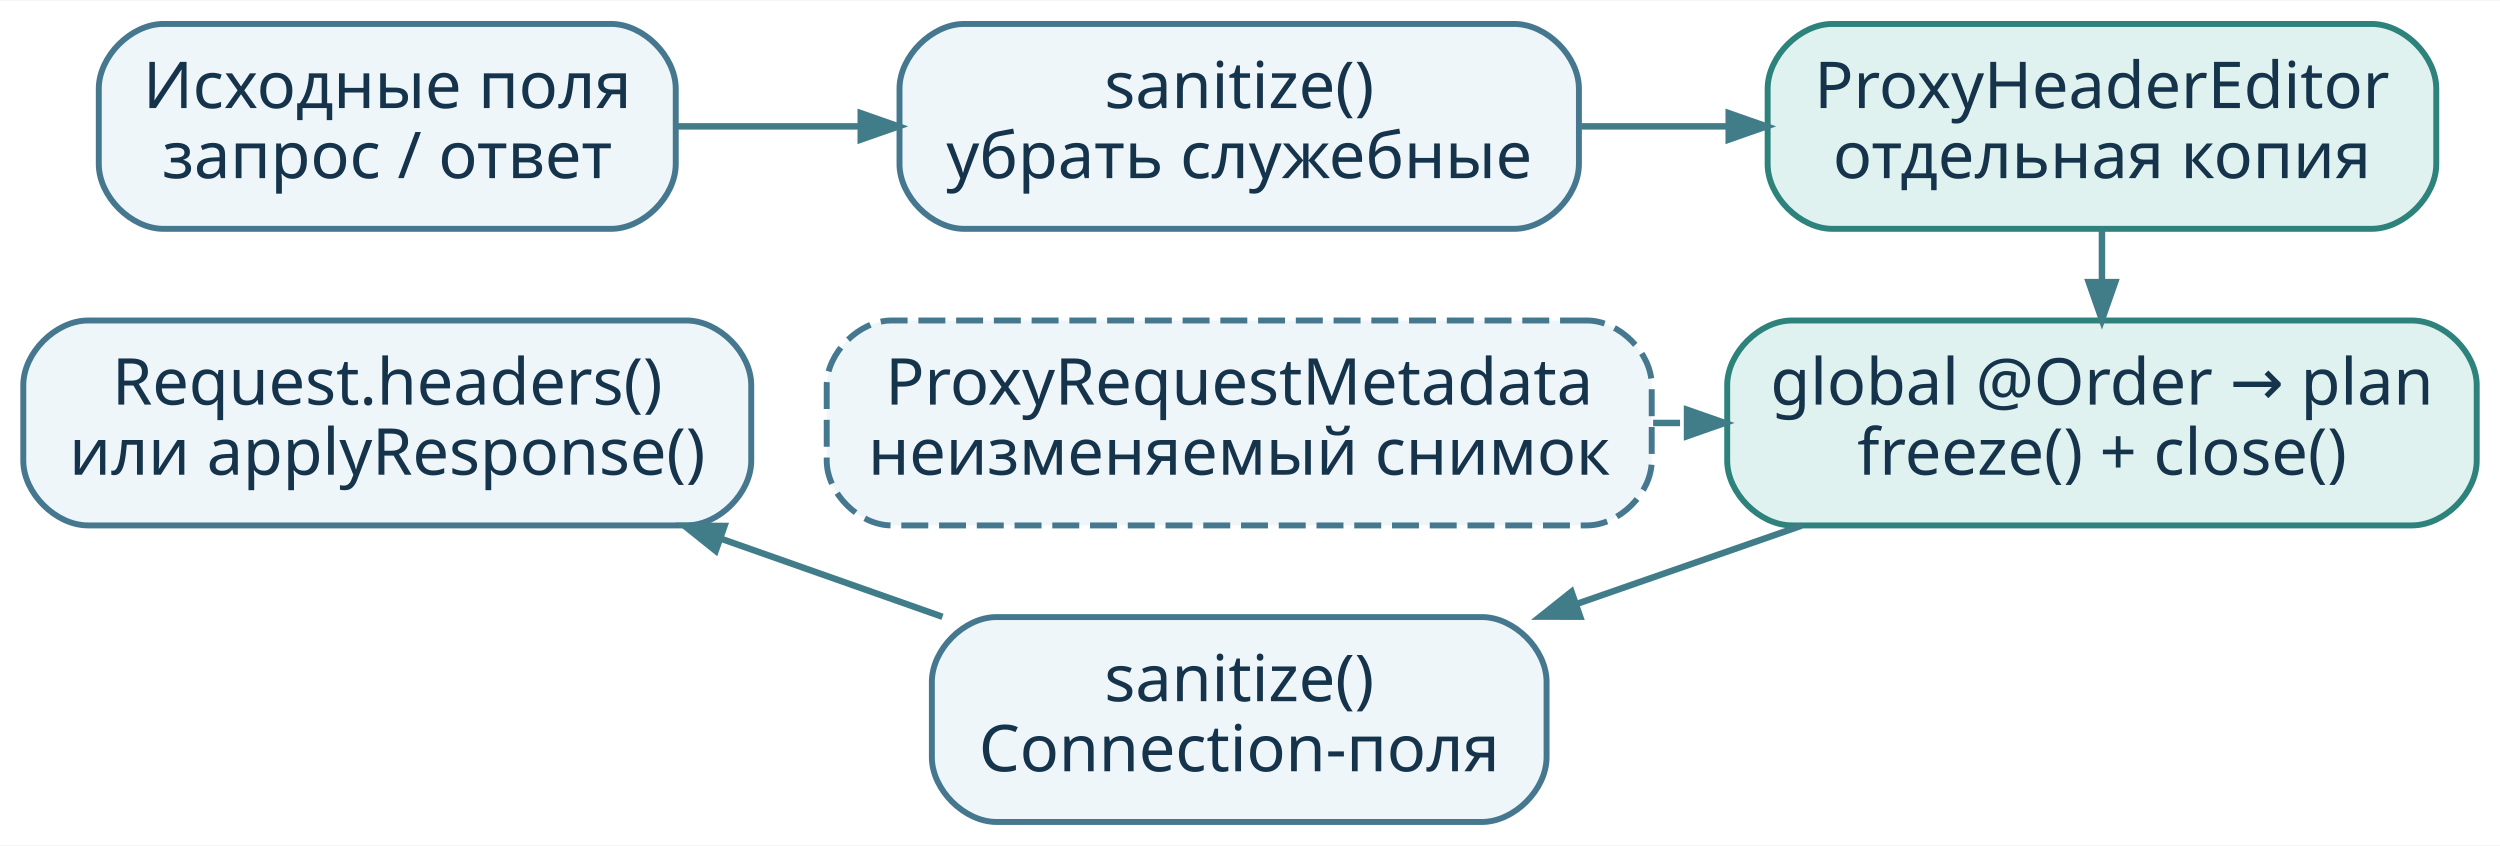
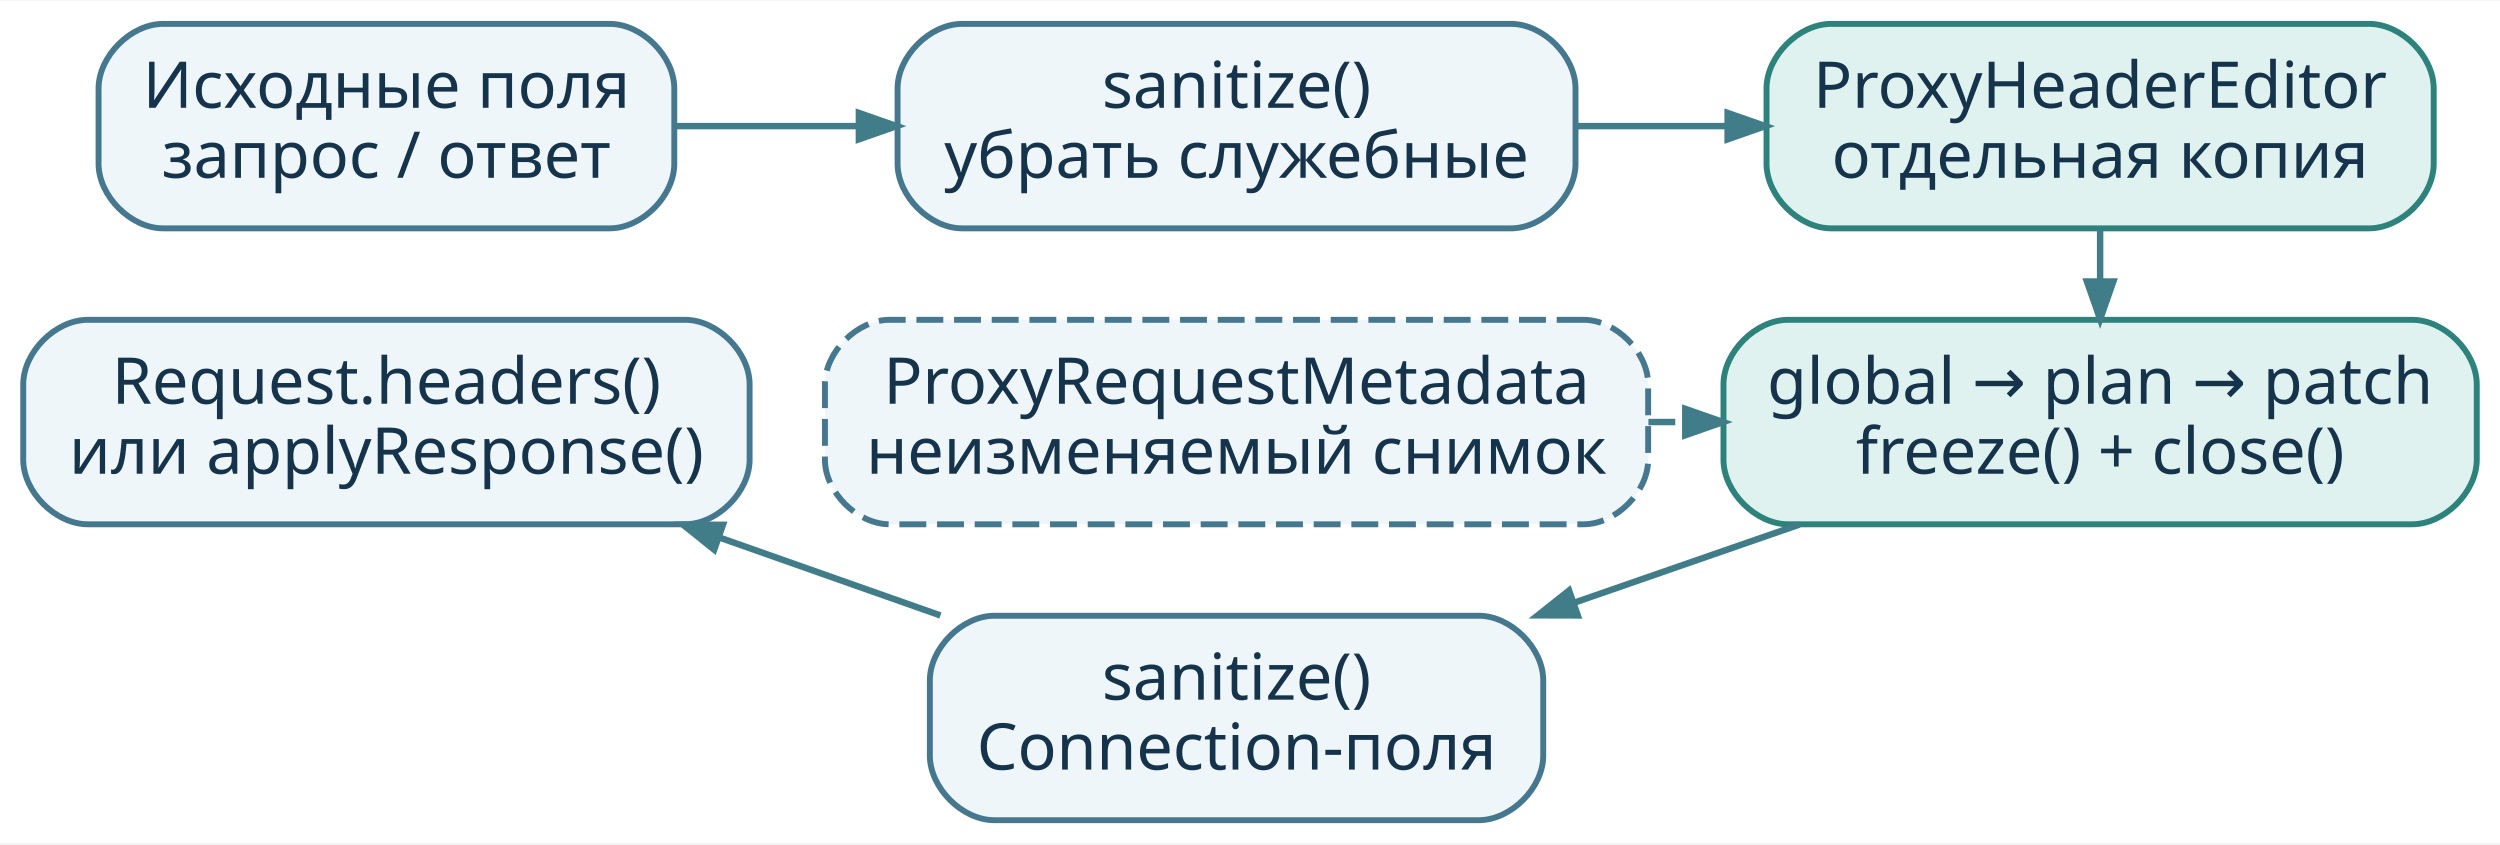
- <svg xmlns="http://www.w3.org/2000/svg" width="464pt" height="157pt" viewBox="0.00 0.00 463.64 156.64">
+ <svg xmlns="http://www.w3.org/2000/svg" width="465pt" height="157pt" viewBox="0.00 0.00 464.64 156.64">
  <g id="graph0" class="graph" transform="scale(1 1) rotate(0) translate(4.32 152.32)">
-     <polygon fill="white" stroke="transparent" points="-4.32,4.32 -4.32,-152.32 459.32,-152.32 459.32,4.32 -4.32,4.32" />
+     <polygon fill="white" stroke="transparent" points="-4.32,4.32 -4.32,-152.32 460.32,-152.32 460.32,4.32 -4.32,4.32" />
    <g id="node1" class="node">
      <path fill="#eff6fa" stroke="#45788f" stroke-width="1.1" d="M109,-148C109,-148 26,-148 26,-148 20,-148 14,-142 14,-136 14,-136 14,-122 14,-122 14,-116 20,-110 26,-110 26,-110 109,-110 109,-110 115,-110 121,-116 121,-122 121,-122 121,-136 121,-136 121,-142 115,-148 109,-148" />
      <text text-anchor="middle" x="67.5" y="-132.4" font-family="Noto Sans" font-size="12.00" fill="#15344b">Исходные поля</text>
      <text text-anchor="middle" x="67.5" y="-119.4" font-family="Noto Sans" font-size="12.00" fill="#15344b">запрос / ответ</text>
    </g>
    <g id="node2" class="node">
      <path fill="#eff6fa" stroke="#45788f" stroke-width="1.1" d="M276.5,-148C276.5,-148 174.5,-148 174.5,-148 168.5,-148 162.5,-142 162.5,-136 162.5,-136 162.5,-122 162.5,-122 162.5,-116 168.5,-110 174.5,-110 174.5,-110 276.5,-110 276.5,-110 282.5,-110 288.5,-116 288.5,-122 288.5,-122 288.5,-136 288.5,-136 288.5,-142 282.5,-148 276.5,-148" />
      <text text-anchor="middle" x="225.5" y="-132.4" font-family="Noto Sans" font-size="12.00" fill="#15344b">sanitize()</text>
      <text text-anchor="middle" x="225.5" y="-119.4" font-family="Noto Sans" font-size="12.00" fill="#15344b">убрать служебные</text>
    </g>
    <g id="edge4" class="edge">
      <path fill="none" stroke="#417c89" stroke-width="1.2" d="M121.31,-129C132.22,-129 143.86,-129 155.25,-129" />
      <polygon fill="#417c89" stroke="#417c89" stroke-width="1.2" points="155.31,-131.45 162.31,-129 155.31,-126.55 155.31,-131.45" />
    </g>
    <g id="node7" class="node">
      <path fill="#eff6fa" stroke="#45788f" stroke-width="1.1" d="M123,-93C123,-93 12,-93 12,-93 6,-93 0,-87 0,-81 0,-81 0,-67 0,-67 0,-61 6,-55 12,-55 12,-55 123,-55 123,-55 129,-55 135,-61 135,-67 135,-67 135,-81 135,-81 135,-87 129,-93 123,-93" />
      <text text-anchor="middle" x="67.5" y="-77.4" font-family="Noto Sans" font-size="12.00" fill="#15344b">Request.headers()</text>
      <text text-anchor="middle" x="67.5" y="-64.4" font-family="Noto Sans" font-size="12.00" fill="#15344b">или applyResponse()</text>
    </g>
    <g id="node3" class="node">
-       <path fill="#e0f2ef" stroke="#2d827b" stroke-width="1.1" d="M435.5,-148C435.5,-148 335.5,-148 335.5,-148 329.5,-148 323.5,-142 323.5,-136 323.5,-136 323.5,-122 323.5,-122 323.5,-116 329.5,-110 335.5,-110 335.5,-110 435.5,-110 435.5,-110 441.5,-110 447.5,-116 447.5,-122 447.5,-122 447.5,-136 447.5,-136 447.5,-142 441.5,-148 435.5,-148" />
-       <text text-anchor="middle" x="385.5" y="-132.4" font-family="Noto Sans" font-size="12.00" fill="#15344b">ProxyHeaderEditor</text>
-       <text text-anchor="middle" x="385.5" y="-119.4" font-family="Noto Sans" font-size="12.00" fill="#15344b">отдельная копия</text>
+       <path fill="#e0f2ef" stroke="#2d827b" stroke-width="1.1" d="M436,-148C436,-148 336,-148 336,-148 330,-148 324,-142 324,-136 324,-136 324,-122 324,-122 324,-116 330,-110 336,-110 336,-110 436,-110 436,-110 442,-110 448,-116 448,-122 448,-122 448,-136 448,-136 448,-142 442,-148 436,-148" />
+       <text text-anchor="middle" x="386" y="-132.4" font-family="Noto Sans" font-size="12.00" fill="#15344b">ProxyHeaderEditor</text>
+       <text text-anchor="middle" x="386" y="-119.4" font-family="Noto Sans" font-size="12.00" fill="#15344b">отдельная копия</text>
    </g>
    <g id="edge5" class="edge">
-       <path fill="none" stroke="#417c89" stroke-width="1.2" d="M288.95,-129C297.86,-129 307.07,-129 316.1,-129" />
-       <polygon fill="#417c89" stroke="#417c89" stroke-width="1.2" points="316.28,-131.45 323.28,-129 316.28,-126.55 316.28,-131.45" />
+       <path fill="none" stroke="#417c89" stroke-width="1.2" d="M288.69,-129C297.88,-129 307.39,-129 316.7,-129" />
+       <polygon fill="#417c89" stroke="#417c89" stroke-width="1.2" points="316.77,-131.45 323.77,-129 316.77,-126.55 316.77,-131.45" />
    </g>
    <g id="node4" class="node">
      <path fill="#eff6fa" stroke="#45788f" stroke-width="1.1" stroke-dasharray="5,2" d="M290,-93C290,-93 161,-93 161,-93 155,-93 149,-87 149,-81 149,-81 149,-67 149,-67 149,-61 155,-55 161,-55 161,-55 290,-55 290,-55 296,-55 302,-61 302,-67 302,-67 302,-81 302,-81 302,-87 296,-93 290,-93" />
      <text text-anchor="middle" x="225.5" y="-77.4" font-family="Noto Sans" font-size="12.00" fill="#15344b">ProxyRequestMetadata</text>
      <text text-anchor="middle" x="225.5" y="-64.4" font-family="Noto Sans" font-size="12.00" fill="#15344b">неизменяемый снимок</text>
    </g>
    <g id="node5" class="node">
-       <path fill="#e0f2ef" stroke="#2d827b" stroke-width="1.1" d="M443,-93C443,-93 328,-93 328,-93 322,-93 316,-87 316,-81 316,-81 316,-67 316,-67 316,-61 322,-55 328,-55 328,-55 443,-55 443,-55 449,-55 455,-61 455,-67 455,-67 455,-81 455,-81 455,-87 449,-93 443,-93" />
-       <text text-anchor="middle" x="385.5" y="-77.4" font-family="Noto Sans" font-size="12.00" fill="#15344b">global @Order → plan</text>
-       <text text-anchor="middle" x="385.5" y="-64.4" font-family="Noto Sans" font-size="12.00" fill="#15344b">freeze() + close()</text>
+       <path fill="#e0f2ef" stroke="#2d827b" stroke-width="1.1" d="M444,-93C444,-93 328,-93 328,-93 322,-93 316,-87 316,-81 316,-81 316,-67 316,-67 316,-61 322,-55 328,-55 328,-55 444,-55 444,-55 450,-55 456,-61 456,-67 456,-67 456,-81 456,-81 456,-87 450,-93 444,-93" />
+       <text text-anchor="middle" x="386" y="-77.4" font-family="Noto Sans" font-size="12.00" fill="#15344b">global → plan → patch</text>
+       <text text-anchor="middle" x="386" y="-64.4" font-family="Noto Sans" font-size="12.00" fill="#15344b">freeze() + close()</text>
    </g>
    <g id="edge6" class="edge">
-       <path fill="none" stroke="#417c89" stroke-width="1.2" d="M385.5,-109.73C385.5,-107.99 385.5,-104.07 385.5,-100.39" />
-       <polygon fill="#417c89" stroke="#417c89" stroke-width="1.2" points="387.95,-100.12 385.5,-93.12 383.05,-100.12 387.95,-100.12" />
+       <path fill="none" stroke="#417c89" stroke-width="1.2" d="M386,-109.73C386,-107.99 386,-104.07 386,-100.39" />
+       <polygon fill="#417c89" stroke="#417c89" stroke-width="1.2" points="388.45,-100.12 386,-93.12 383.55,-100.12 388.45,-100.12" />
    </g>
    <g id="edge7" class="edge">
-       <path fill="none" stroke="#417c89" stroke-width="1.2" stroke-dasharray="5,2" d="M302.26,-74C304.34,-74 306.42,-74 308.5,-74" />
-       <polygon fill="#417c89" stroke="#417c89" stroke-width="1.2" points="308.55,-76.45 315.55,-74 308.55,-71.55 308.55,-76.45" />
+       <path fill="none" stroke="#417c89" stroke-width="1.2" stroke-dasharray="5,2" d="M302.04,-74C304.2,-74 306.38,-74 308.54,-74" />
+       <polygon fill="#417c89" stroke="#417c89" stroke-width="1.2" points="308.9,-76.45 315.9,-74 308.9,-71.55 308.9,-76.45" />
    </g>
    <g id="node6" class="node">
      <path fill="#eff6fa" stroke="#45788f" stroke-width="1.1" d="M270.5,-38C270.5,-38 180.5,-38 180.5,-38 174.5,-38 168.5,-32 168.5,-26 168.5,-26 168.5,-12 168.5,-12 168.5,-6 174.5,0 180.5,0 180.5,0 270.5,0 270.5,0 276.5,0 282.5,-6 282.5,-12 282.5,-12 282.5,-26 282.5,-26 282.5,-32 276.5,-38 270.5,-38" />
      <text text-anchor="middle" x="225.5" y="-22.4" font-family="Noto Sans" font-size="12.00" fill="#15344b">sanitize()</text>
      <text text-anchor="middle" x="225.5" y="-9.4" font-family="Noto Sans" font-size="12.00" fill="#15344b">Connection-поля</text>
    </g>
    <g id="edge8" class="edge">
-       <path fill="none" stroke="#417c89" stroke-width="1.2" d="M329.78,-54.95C316.3,-50.26 301.78,-45.21 288.01,-40.41" />
-       <polygon fill="#417c89" stroke="#417c89" stroke-width="1.2" points="288.73,-38.07 281.32,-38.08 287.12,-42.7 288.73,-38.07" />
+       <path fill="none" stroke="#417c89" stroke-width="1.2" d="M330.11,-54.95C316.59,-50.26 302.02,-45.21 288.21,-40.41" />
+       <polygon fill="#417c89" stroke="#417c89" stroke-width="1.2" points="288.91,-38.06 281.49,-38.08 287.3,-42.69 288.91,-38.06" />
    </g>
    <g id="edge9" class="edge">
      <path fill="none" stroke="#417c89" stroke-width="1.2" d="M170.47,-38.05C157.17,-42.74 142.83,-47.79 129.23,-52.59" />
      <polygon fill="#417c89" stroke="#417c89" stroke-width="1.2" points="128.41,-50.28 122.62,-54.92 130.04,-54.9 128.41,-50.28" />
    </g>
  </g>
</svg>
